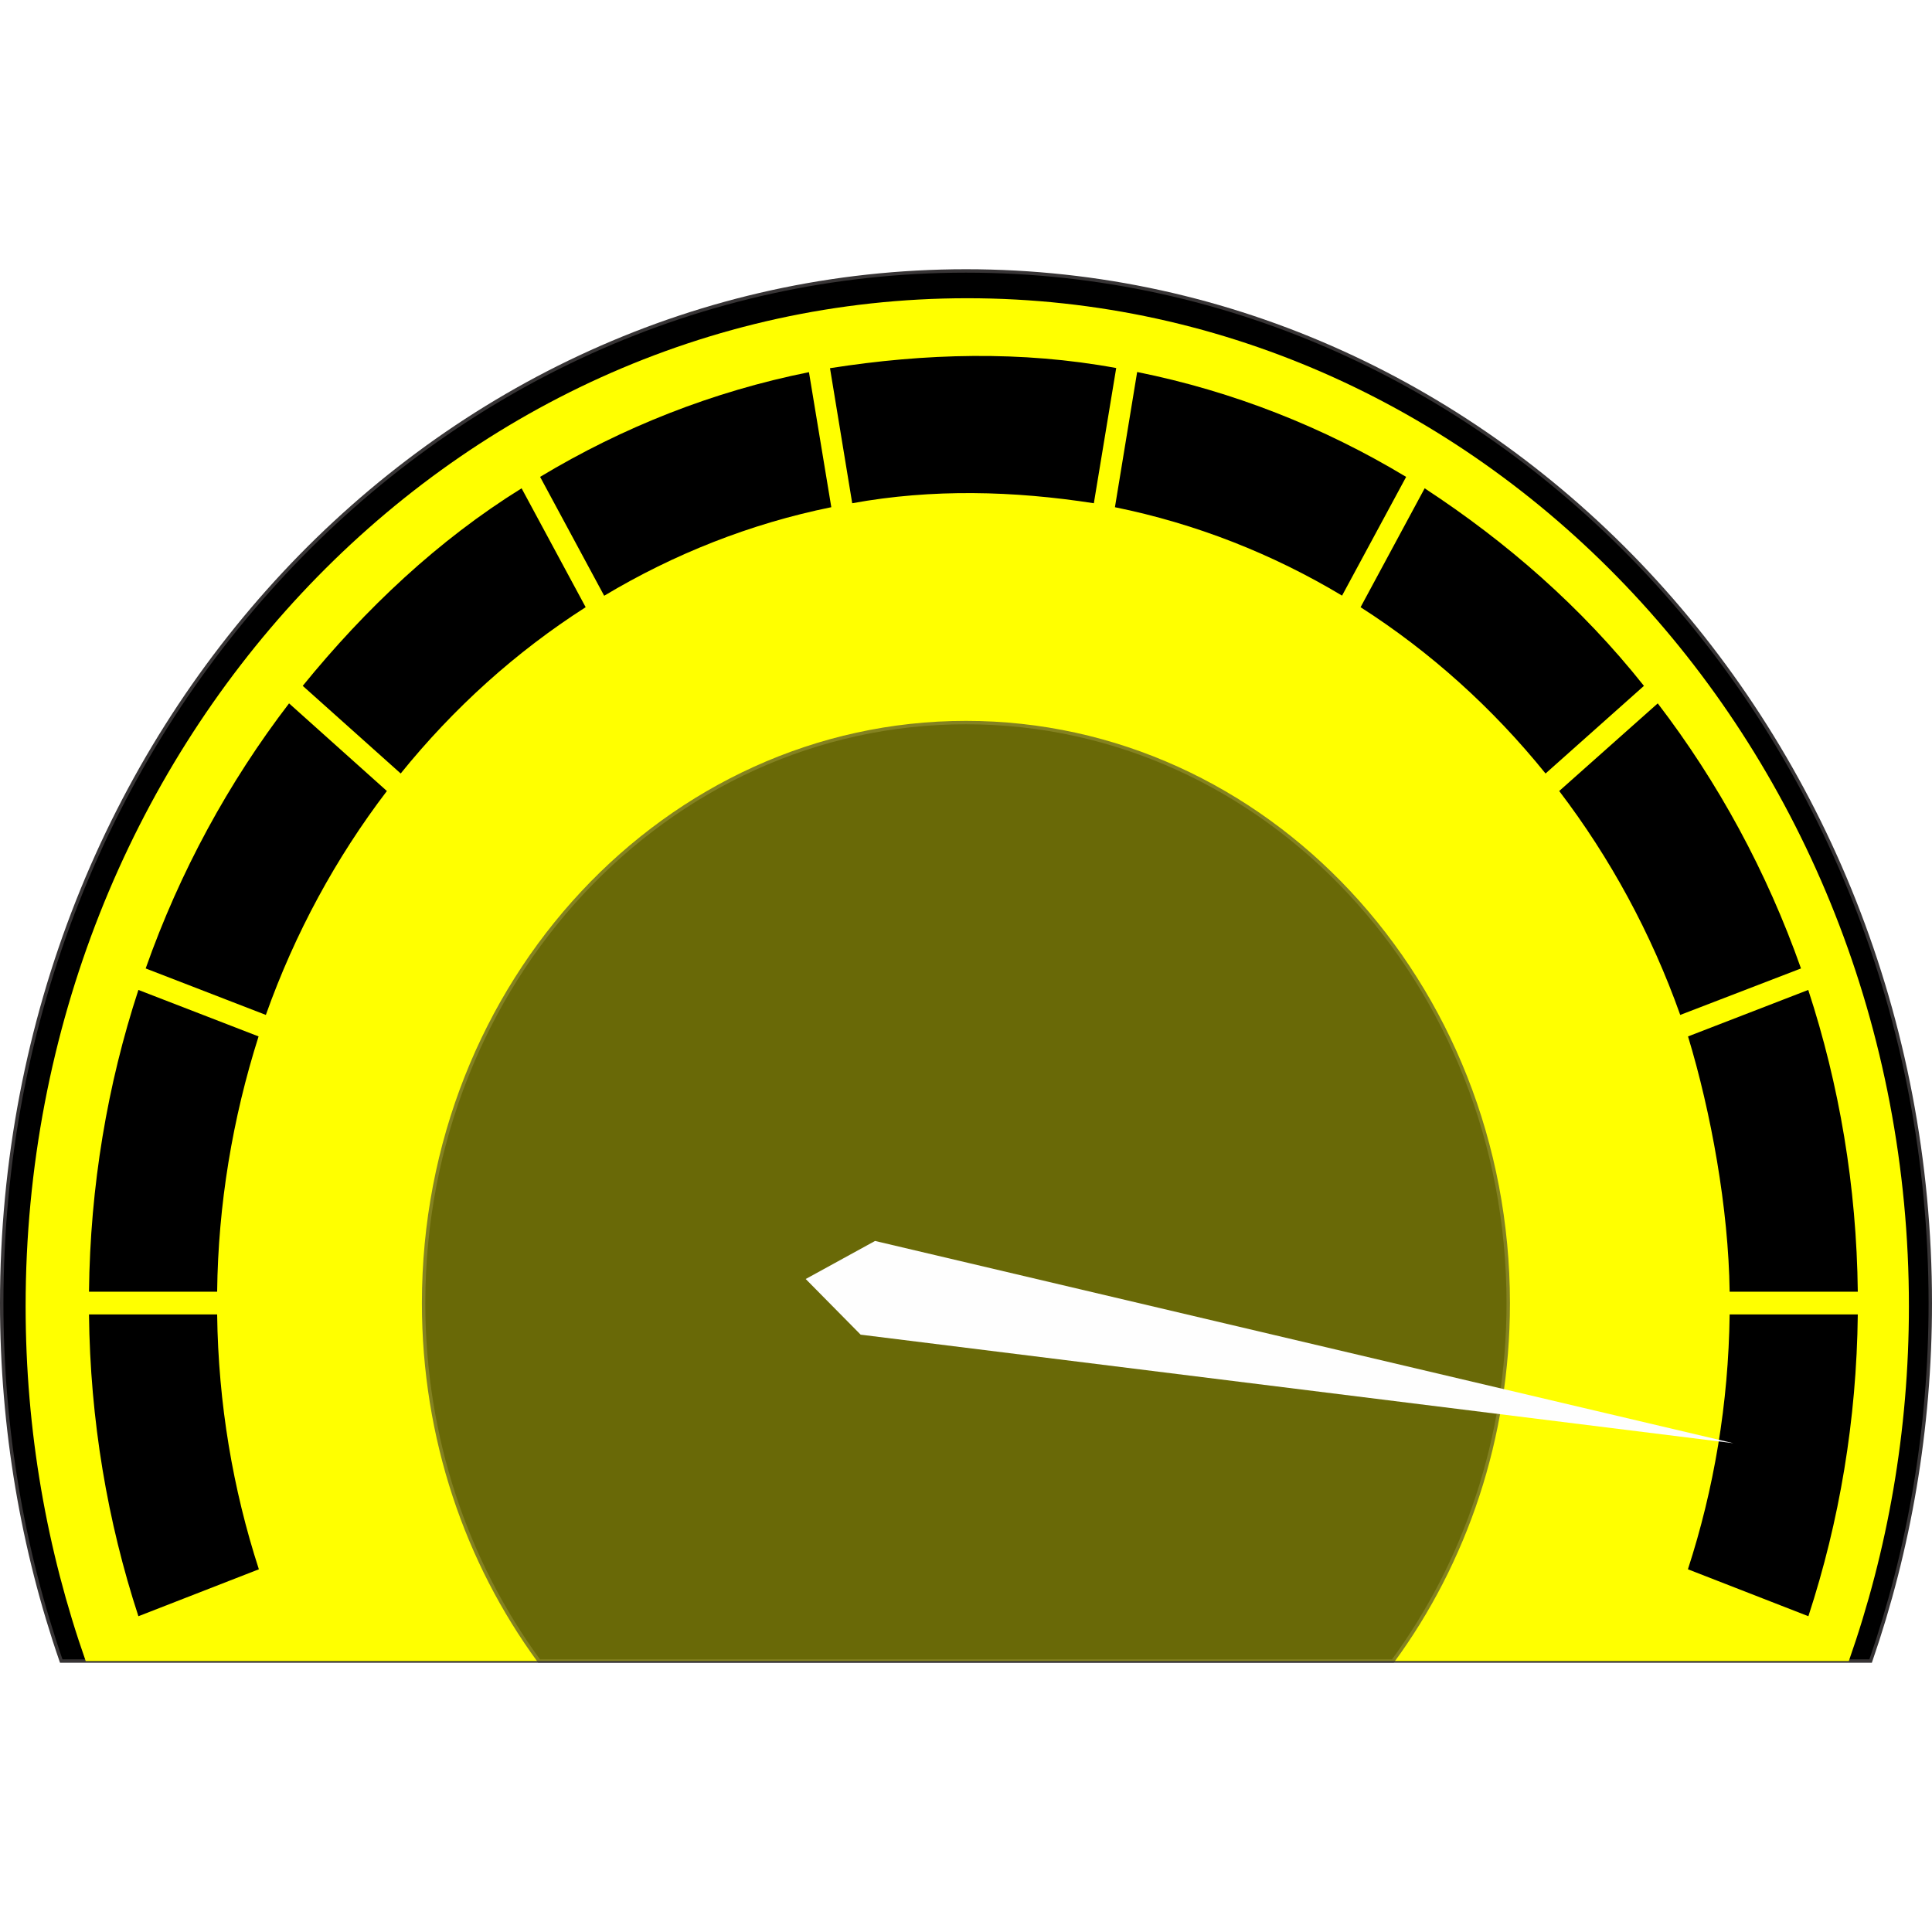
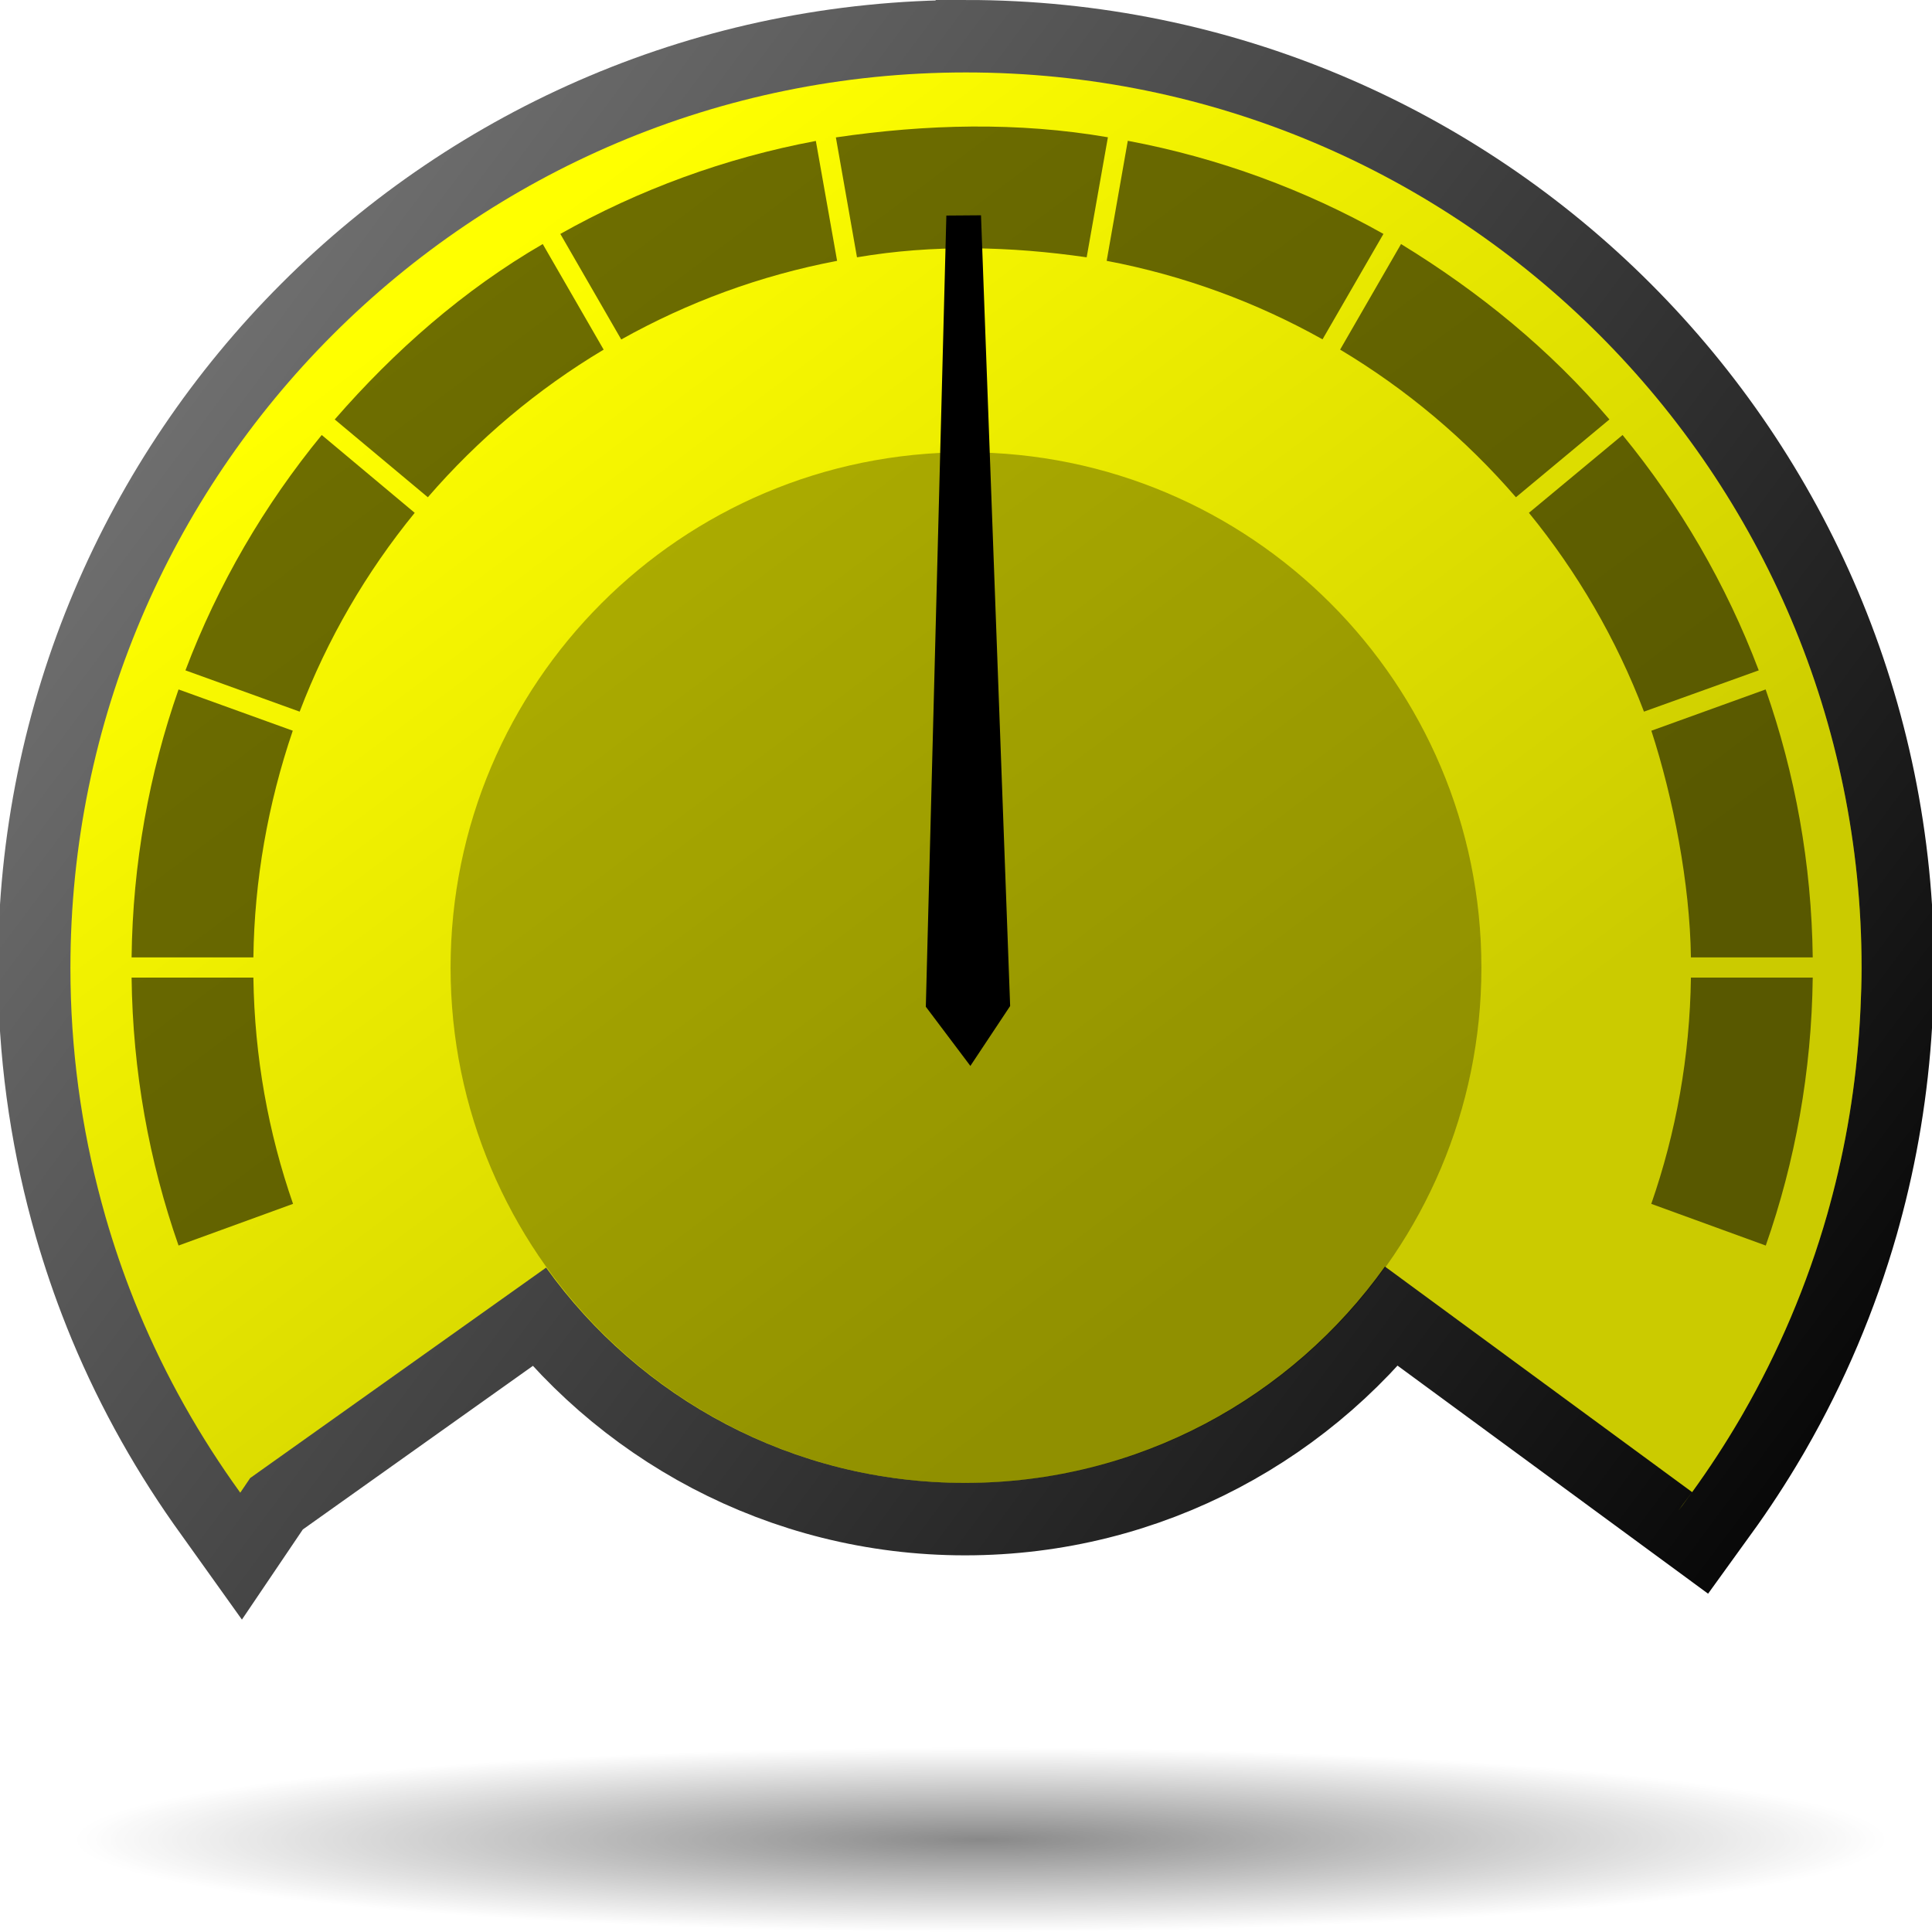
<svg xmlns="http://www.w3.org/2000/svg" xmlns:xlink="http://www.w3.org/1999/xlink" xml:space="preserve" width="400" height="400" style="fill-rule:evenodd" viewBox="0 0 112.889 112.889" id="svg3841" version="1.1">
  <defs id="defs3843">
+     <linearGradient y2="120.871" x2="130.628" y1="16.794" x1="7.037" gradientUnits="userSpaceOnUse" id="linearGradient5115">
+       <stop id="stop5117" style="stop-color:#000000;stop-opacity:1" offset="0" />
+       <stop id="stop5119" style="stop-color:#747474;stop-opacity:1" offset="1" />
+     </linearGradient>
+     <linearGradient id="linearGradient5085">
+       <stop style="stop-color:#000000;stop-opacity:0.751" offset="0" id="stop5087" />
+       <stop style="stop-color:#000000;stop-opacity:0" offset="1" id="stop5089" />
+     </linearGradient>
+     <linearGradient id="linearGradient4980">
+       <stop style="stop-color:#000000;stop-opacity:0" offset="0" id="stop4982" />
+       <stop style="stop-color:#000000;stop-opacity:0.203" offset="1" id="stop4984" />
+     </linearGradient>
    <linearGradient y2="45.415" x2="114.07" y1="45.415" x1="23.265" gradientUnits="userSpaceOnUse" id="linearGradient4562">
      <stop id="stop4564" style="stop-color:#ffffff;stop-opacity:0.139" offset="0" />
      <stop id="stop4566" style="stop-color:#ffffff;stop-opacity:0.418" offset="1" />
    </linearGradient>
    <style type="text/css" id="style3845">
   
    .str0 {stroke:#373435;stroke-width:0.2}
    .str2 {stroke:#B0913C;stroke-width:1}
    .str1 {stroke:#D19F22;stroke-width:1}
    .fil7 {fill:none}
    .fil2 {fill:#373435}
    .fil10 {fill:#606062}
    .fil8 {fill:#A9ABAE}
    .fil13 {fill:#D2D3D5}
    .fil11 {fill:#FEFEFE}
    .fil9 {fill:#0B0B0B}
    .fil14 {fill:#D19F22}
    .fil12 {fill:url(#id0)}
    .fil3 {fill:url(#id1)}
    .fil6 {fill:url(#id2)}
    .fil15 {fill:url(#id3)}
    .fil4 {fill:url(#id4)}
    .fil5 {fill:url(#id5)}
    .fil1 {fill:url(#id6)}
    .fil0 {fill:url(#id7)}
   
  </style>
    <linearGradient id="id0" gradientUnits="userSpaceOnUse" x1="68.782" y1="102.081" x2="68.782" y2="123.38">
      <stop offset="0" style="stop-color:#D19F22" id="stop3848" />
      <stop offset="1" style="stop-color:#AD8108" id="stop3850" />
    </linearGradient>
    <linearGradient id="id1" gradientUnits="userSpaceOnUse" x1="17.561" y1="68.832" x2="120.104" y2="68.832">
      <stop offset="0" style="stop-color:#383637" id="stop3853" />
      <stop offset="1" style="stop-color:#202020" id="stop3855" />
    </linearGradient>
    <linearGradient id="id2" gradientUnits="userSpaceOnUse" x1="14.513" y1="56.298" x2="124.072" y2="56.298">
      <stop offset="0" style="stop-color:#A20000" id="stop3858" />
      <stop offset="1" style="stop-color:#E90101" id="stop3860" />
    </linearGradient>
    <linearGradient id="id3" gradientUnits="userSpaceOnUse" x1="23.38" y1="35.158" x2="114.185" y2="35.158">
      <stop offset="0" style="stop-color:#A33B3B" id="stop3863" />
      <stop offset="1" style="stop-color:#E84C4C" id="stop3865" />
    </linearGradient>
    <linearGradient id="id4" gradientUnits="userSpaceOnUse" x1="10.534" y1="56.898" x2="127.252" y2="56.898">
      <stop offset="0" style="stop-color:#B20000" id="stop3868" />
      <stop offset="1" style="stop-color:#FE0000" id="stop3870" />
    </linearGradient>
    <linearGradient id="id5" gradientUnits="userSpaceOnUse" x1="23.265" y1="45.415" x2="114.07" y2="45.415">
      <stop offset="0" style="stop-color:#B33030" id="stop3873" />
      <stop offset="1" style="stop-color:#FC6262" id="stop3875" />
    </linearGradient>
    <linearGradient id="id6" gradientUnits="userSpaceOnUse" x1="7.037" y1="16.794" x2="130.628" y2="120.871">
      <stop offset="0" style="stop-color:#373435" id="stop3878" />
      <stop offset="1" style="stop-color:#FEFEFE" id="stop3880" />
    </linearGradient>
    <linearGradient id="id7" gradientUnits="userSpaceOnUse" x1="126.769" y1="141.253" x2="10.896" y2="-3.588">
      <stop offset="0" style="stop-color:#383838" id="stop3883" />
      <stop offset="0.51" style="stop-color:#0B0B0B" id="stop3885" />
      <stop offset="1" style="stop-color:#FEFEFE" id="stop3887" />
    </linearGradient>
    <linearGradient xlink:href="#id7" id="linearGradient3977" gradientUnits="userSpaceOnUse" x1="126.769" y1="141.253" x2="10.896" y2="-3.588" />
    <linearGradient xlink:href="#id6" id="linearGradient3979" gradientUnits="userSpaceOnUse" x1="7.037" y1="16.794" x2="130.628" y2="120.871" />
    <linearGradient xlink:href="#id1" id="linearGradient3981" gradientUnits="userSpaceOnUse" x1="17.561" y1="68.832" x2="120.104" y2="68.832" />
    <linearGradient xlink:href="#id4" id="linearGradient3983" gradientUnits="userSpaceOnUse" x1="10.534" y1="56.898" x2="127.252" y2="56.898" />
    <linearGradient xlink:href="#id5" id="linearGradient3985" gradientUnits="userSpaceOnUse" x1="23.265" y1="45.415" x2="114.07" y2="45.415" />
    <linearGradient xlink:href="#id0" id="linearGradient3989" gradientUnits="userSpaceOnUse" x1="68.782" y1="102.081" x2="68.782" y2="123.38" />
    <linearGradient xlink:href="#id0" id="linearGradient4005" gradientUnits="userSpaceOnUse" x1="68.782" y1="102.081" x2="68.782" y2="123.38" />
    <linearGradient xlink:href="#linearGradient4562" id="linearGradient4020" gradientUnits="userSpaceOnUse" x1="23.265" y1="45.415" x2="114.07" y2="45.415" gradientTransform="scale(3.543307,3.543307)" />
    <linearGradient xlink:href="#id1" id="linearGradient4026" gradientUnits="userSpaceOnUse" x1="17.561" y1="68.832" x2="120.104" y2="68.832" />
+     <radialGradient xlink:href="#linearGradient5085" id="radialGradient5091" cx="203.073" cy="370.547" fx="203.073" fy="370.547" r="187.572" gradientTransform="matrix(1,0,0,0.1019284,0,332.7774)" gradientUnits="userSpaceOnUse" />
+     <linearGradient xlink:href="#linearGradient4980" id="linearGradient5275" gradientUnits="userSpaceOnUse" gradientTransform="matrix(0.2530498,0,0,0.2530498,-5.32739,-5.184864)" x1="166.613" y1="55.179" x2="338.537" y2="284.504" />
+     <linearGradient xlink:href="#linearGradient5115" id="linearGradient5279" gradientUnits="userSpaceOnUse" x1="114.519" y1="97.159" x2="8.062" y2="17.569" gradientTransform="matrix(0.9719363,0,0,0.9719363,1.584033,-3.100168)" />
  </defs>
-   <path style="fill:#000000;stroke:#373435;stroke-width:0.2;fill-opacity:1" d="m 56.444,15.832 c -31.118,0 -56.344,27.004 -56.344,60.313 0,7.353 1.227,14.396 3.478,20.912 l 105.725,0 c 2.251,-6.516 3.486,-13.558 3.486,-20.912 0,-33.309 -25.227,-60.313 -56.344,-60.313 z" id="_177024496" />
-   <path style="fill:#ffff00;fill-opacity:1" d="m 56.519,17.426 c -30.387,0 -55.022,26.37 -55.022,58.897 0,7.297 1.245,14.284 3.511,20.734 l 103.021,0 c 2.266,-6.449 3.511,-13.437 3.511,-20.734 0,-32.527 -24.635,-58.897 -55.022,-58.897 z" id="_461869376" />
-   <path style="opacity:0.614;fill:#0b0b0b;stroke:#373435;stroke-width:0.2" d="m 56.444,42.221 c -17.5,0 -31.692,15.191 -31.692,33.924 0,7.891 2.525,15.15 6.748,20.912 l 49.888,0 C 85.611,91.295 88.128,84.036 88.128,76.145 c 0,-18.732 -14.184,-33.924 -31.683,-33.924 z" id="_177020752" />
-   <path style="fill:#000000;fill-opacity:1" d="m 98.633,60.559 c 1.34,4.409 2.369,10.046 2.432,14.918 l 7.488,0 c -0.068,-6.172 -1.086,-12.106 -2.895,-17.634 l -7.025,2.717 z m -50.135,-39.045 1.298,7.891 c 4.681,-0.854 9.436,-0.726 14.119,0 l 1.306,-7.9 c -5.545,-1.022 -11.177,-0.863 -16.724,0.009 z m 17.947,0.223 -1.298,7.9 c 4.733,0.962 9.202,2.726 13.271,5.166 l 3.744,-6.938 C 77.35,24.965 72.055,22.864 66.445,21.737 z m -19.178,0.009 C 41.658,22.872 36.372,24.966 31.559,27.864 l 3.744,6.947 c 4.069,-2.438 8.537,-4.213 13.271,-5.175 l -1.306,-7.891 z m -16.79,6.787 c -4.87,3.024 -9.108,7.018 -12.788,11.542 l 5.724,5.121 c 3.088,-3.823 6.733,-7.11 10.808,-9.717 l -3.744,-6.947 z m 52.767,0 -3.744,6.947 c 4.074,2.607 7.721,5.892 10.808,9.717 l 5.749,-5.121 C 92.399,35.468 88.041,31.675 83.244,28.532 z M 16.89,41.099 c -3.526,4.603 -6.377,9.821 -8.378,15.488 l 7.022,2.716 c 1.699,-4.78 4.102,-9.19 7.072,-13.083 l -5.716,-5.121 z m 79.974,0 -5.758,5.121 c 2.969,3.894 5.374,8.303 7.072,13.083 l 7.056,-2.716 C 103.234,50.92 100.389,45.703 96.864,41.099 z M 8.087,57.843 c -1.81,5.528 -2.819,11.462 -2.887,17.634 l 7.488,0 c 0.059,-5.078 0.896,-10.121 2.421,-14.918 L 8.087,57.843 z M 5.2,76.804 c 0.068,6.172 1.078,12.106 2.887,17.634 L 15.126,91.695 C 13.608,87.023 12.756,82.013 12.688,76.804 l -7.488,0 z m 95.865,0 c -0.067,5.209 -0.918,10.219 -2.438,14.891 l 7.039,2.743 c 1.81,-5.528 2.819,-11.462 2.887,-17.634 l -7.488,0 z" id="_462375584" />
-   <polygon id="_177024592" class="fil11" points="59.248,71.762 62.211,67.952 115.34,56.098 63.693,73.243 " style="fill:#fefefe" transform="matrix(0.8550556,0.426661,-0.3985867,0.9152814,25.02146,-16.2275)" />
+   <path style="fill:#000000;fill-opacity:1;stroke:url(#linearGradient5279);stroke-width:8.467;stroke-miterlimit:4;stroke-opacity:1;stroke-dasharray:none" d="m 56.44,4.233 c -28.899,0 -52.326,23.427 -52.326,52.326 0,4.741 0.637,9.337 1.819,13.704 0.077,0.285 0.155,0.571 0.237,0.854 0.469,1.623 1.011,3.215 1.629,4.768 0.008,0.021 0.015,0.042 0.024,0.063 1.514,3.793 3.465,7.364 5.781,10.66 l 0.435,0.609 0.577,-0.854 17.294,-12.297 c 5.465,7.616 14.394,12.581 24.483,12.581 10.119,0 19.069,-4.99 24.53,-12.645 l 17.951,13.182 c 0.987,-1.365 1.914,-2.779 2.768,-4.239 0.023,-0.04 0.048,-0.079 0.071,-0.119 0.042,-0.074 0.085,-0.147 0.127,-0.221 2.084,-3.624 3.745,-7.521 4.919,-11.624 0.049,-0.171 0.095,-0.343 0.142,-0.514 0.953,-3.465 1.553,-7.074 1.771,-10.786 0.015,-0.253 0.028,-0.505 0.04,-0.759 0.035,-0.783 0.063,-1.573 0.063,-2.364 0,-28.899 -23.435,-52.326 -52.334,-52.326 z" id="_177024496" />
+   <path style="fill:#ffff00;fill-opacity:1;fill-rule:nonzero;stroke:none" d="m 14.039,87.218 0.577,-0.854 17.294,-12.297 c 5.465,7.616 14.394,12.581 24.483,12.581 10.119,0 19.069,-4.99 24.53,-12.645 l 17.951,13.182 c 0.987,-1.365 1.914,-2.779 2.768,-4.239 0.023,-0.04 0.048,-0.079 0.071,-0.119 0.042,-0.074 0.085,-0.147 0.127,-0.221 2.084,-3.624 3.745,-7.521 4.919,-11.624 0.049,-0.171 0.095,-0.343 0.142,-0.514 0.953,-3.465 1.553,-7.074 1.771,-10.786 0.015,-0.253 0.028,-0.505 0.04,-0.759 0.035,-0.783 0.063,-1.573 0.063,-2.364 0,-28.899 -23.435,-52.326 -52.334,-52.326 -28.899,0 -52.326,23.427 -52.326,52.326 0,4.741 0.637,9.337 1.819,13.704 0.077,0.285 0.155,0.571 0.237,0.854 0.469,1.623 1.011,3.215 1.629,4.768 0.008,0.021 0.015,0.042 0.024,0.063 1.514,3.793 3.465,7.364 5.781,10.66 m 85.27,0.577 c -1.052,1.4 -1.031,1.416 0,0 z" id="path2879" />
+   <path id="path4978" d="m 14.039,87.218 0.577,-0.854 17.294,-12.297 c 5.465,7.616 14.394,12.581 24.483,12.581 10.119,0 19.069,-4.99 24.53,-12.645 l 17.951,13.182 c 0.987,-1.365 1.914,-2.779 2.768,-4.239 0.023,-0.04 0.048,-0.079 0.071,-0.119 0.042,-0.074 0.085,-0.147 0.127,-0.221 2.084,-3.624 3.745,-7.521 4.919,-11.624 0.049,-0.171 0.095,-0.343 0.142,-0.514 0.953,-3.465 1.553,-7.074 1.771,-10.786 0.015,-0.253 0.028,-0.505 0.04,-0.759 0.035,-0.783 0.063,-1.573 0.063,-2.364 0,-28.899 -23.435,-52.326 -52.334,-52.326 -28.899,0 -52.326,23.427 -52.326,52.326 0,4.741 0.637,9.337 1.819,13.704 0.077,0.285 0.155,0.571 0.237,0.854 0.469,1.623 1.011,3.215 1.629,4.768 0.008,0.021 0.015,0.042 0.024,0.063 1.514,3.793 3.465,7.364 5.781,10.66 m 85.27,0.577 c -1.052,1.4 -1.031,1.416 0,0 z" style="fill:url(#linearGradient5275);fill-opacity:1;fill-rule:nonzero;stroke:none" />
+   <circle id="_177020752" class="fil9 str0" cx="68.832" cy="68.832" r="33.588" d="M 102.42,68.832 C 102.42,87.382 87.382,102.42 68.832,102.42 c -18.55,0 -33.588,-15.038 -33.588,-33.588 0,-18.55 15.038,-33.588 33.588,-33.588 18.55,0 33.588,15.038 33.588,33.588 z" style="fill:#000000;fill-opacity:0.291;stroke:none" transform="matrix(0.8966332,0,0,0.8966332,-5.273056,-5.174023)" />
+   <path style="fill:#000000;fill-opacity:0.57" d="m 96.491,42.697 c 1.273,3.915 2.252,8.92 2.312,13.245 l 7.117,0 c -0.065,-5.48 -1.033,-10.749 -2.752,-15.657 L 96.491,42.697 z M 48.841,8.029 50.075,15.035 c 4.449,-0.759 8.968,-0.644 13.42,0 L 64.736,8.021 C 59.466,7.113 54.113,7.255 48.841,8.029 z m 17.057,0.198 -1.234,7.014 c 4.499,0.854 8.746,2.421 12.613,4.587 l 3.559,-6.16 C 76.262,11.093 71.23,9.228 65.898,8.227 z M 47.671,8.235 c -5.332,1 -10.356,2.86 -14.93,5.433 l 3.559,6.168 c 3.867,-2.165 8.114,-3.741 12.613,-4.594 L 47.671,8.235 z M 31.713,14.26 c -4.629,2.685 -8.657,6.231 -12.154,10.249 l 5.441,4.547 c 2.934,-3.395 6.399,-6.313 10.272,-8.627 L 31.713,14.26 z m 50.151,0 -3.559,6.168 c 3.872,2.315 7.338,5.232 10.272,8.627 l 5.464,-4.547 C 90.565,20.419 86.424,17.051 81.864,14.26 z M 18.799,25.418 c -3.351,4.087 -6.061,8.72 -7.963,13.752 l 6.674,2.412 c 1.614,-4.244 3.899,-8.16 6.722,-11.617 L 18.799,25.418 z m 76.01,0 -5.472,4.547 c 2.822,3.457 5.108,7.372 6.722,11.617 l 6.706,-2.412 C 100.863,34.138 98.159,29.506 94.809,25.418 z M 10.433,40.285 C 8.713,45.193 7.754,50.462 7.689,55.942 l 7.117,0 c 0.056,-4.509 0.851,-8.986 2.301,-13.246 L 10.433,40.285 z M 7.689,57.121 c 0.065,5.48 1.025,10.749 2.744,15.657 l 6.69,-2.436 C 15.679,66.194 14.87,61.746 14.806,57.121 l -7.117,0 z m 91.114,0 c -0.064,4.625 -0.873,9.074 -2.317,13.222 l 6.69,2.436 c 1.72,-4.908 2.679,-10.177 2.744,-15.657 l -7.117,0 z" id="_462375584" />
+   <path style="fill:#000000;fill-opacity:1" d="M 57.321,12.58 59.024,58.783 56.7,62.283 54.097,58.825 55.297,12.595" id="_177024592" />
+   <path style="opacity:0.614;fill:url(#radialGradient5091);fill-opacity:1;fill-rule:nonzero;stroke:none" id="path5083" d="m 390.645,370.547 a 187.572,19.119 0 1 1 -375.143,0 187.572,19.119 0 1 1 375.143,0 z" transform="matrix(0.2822223,0,0,0.2822223,0,2.916628)" />
</svg>
